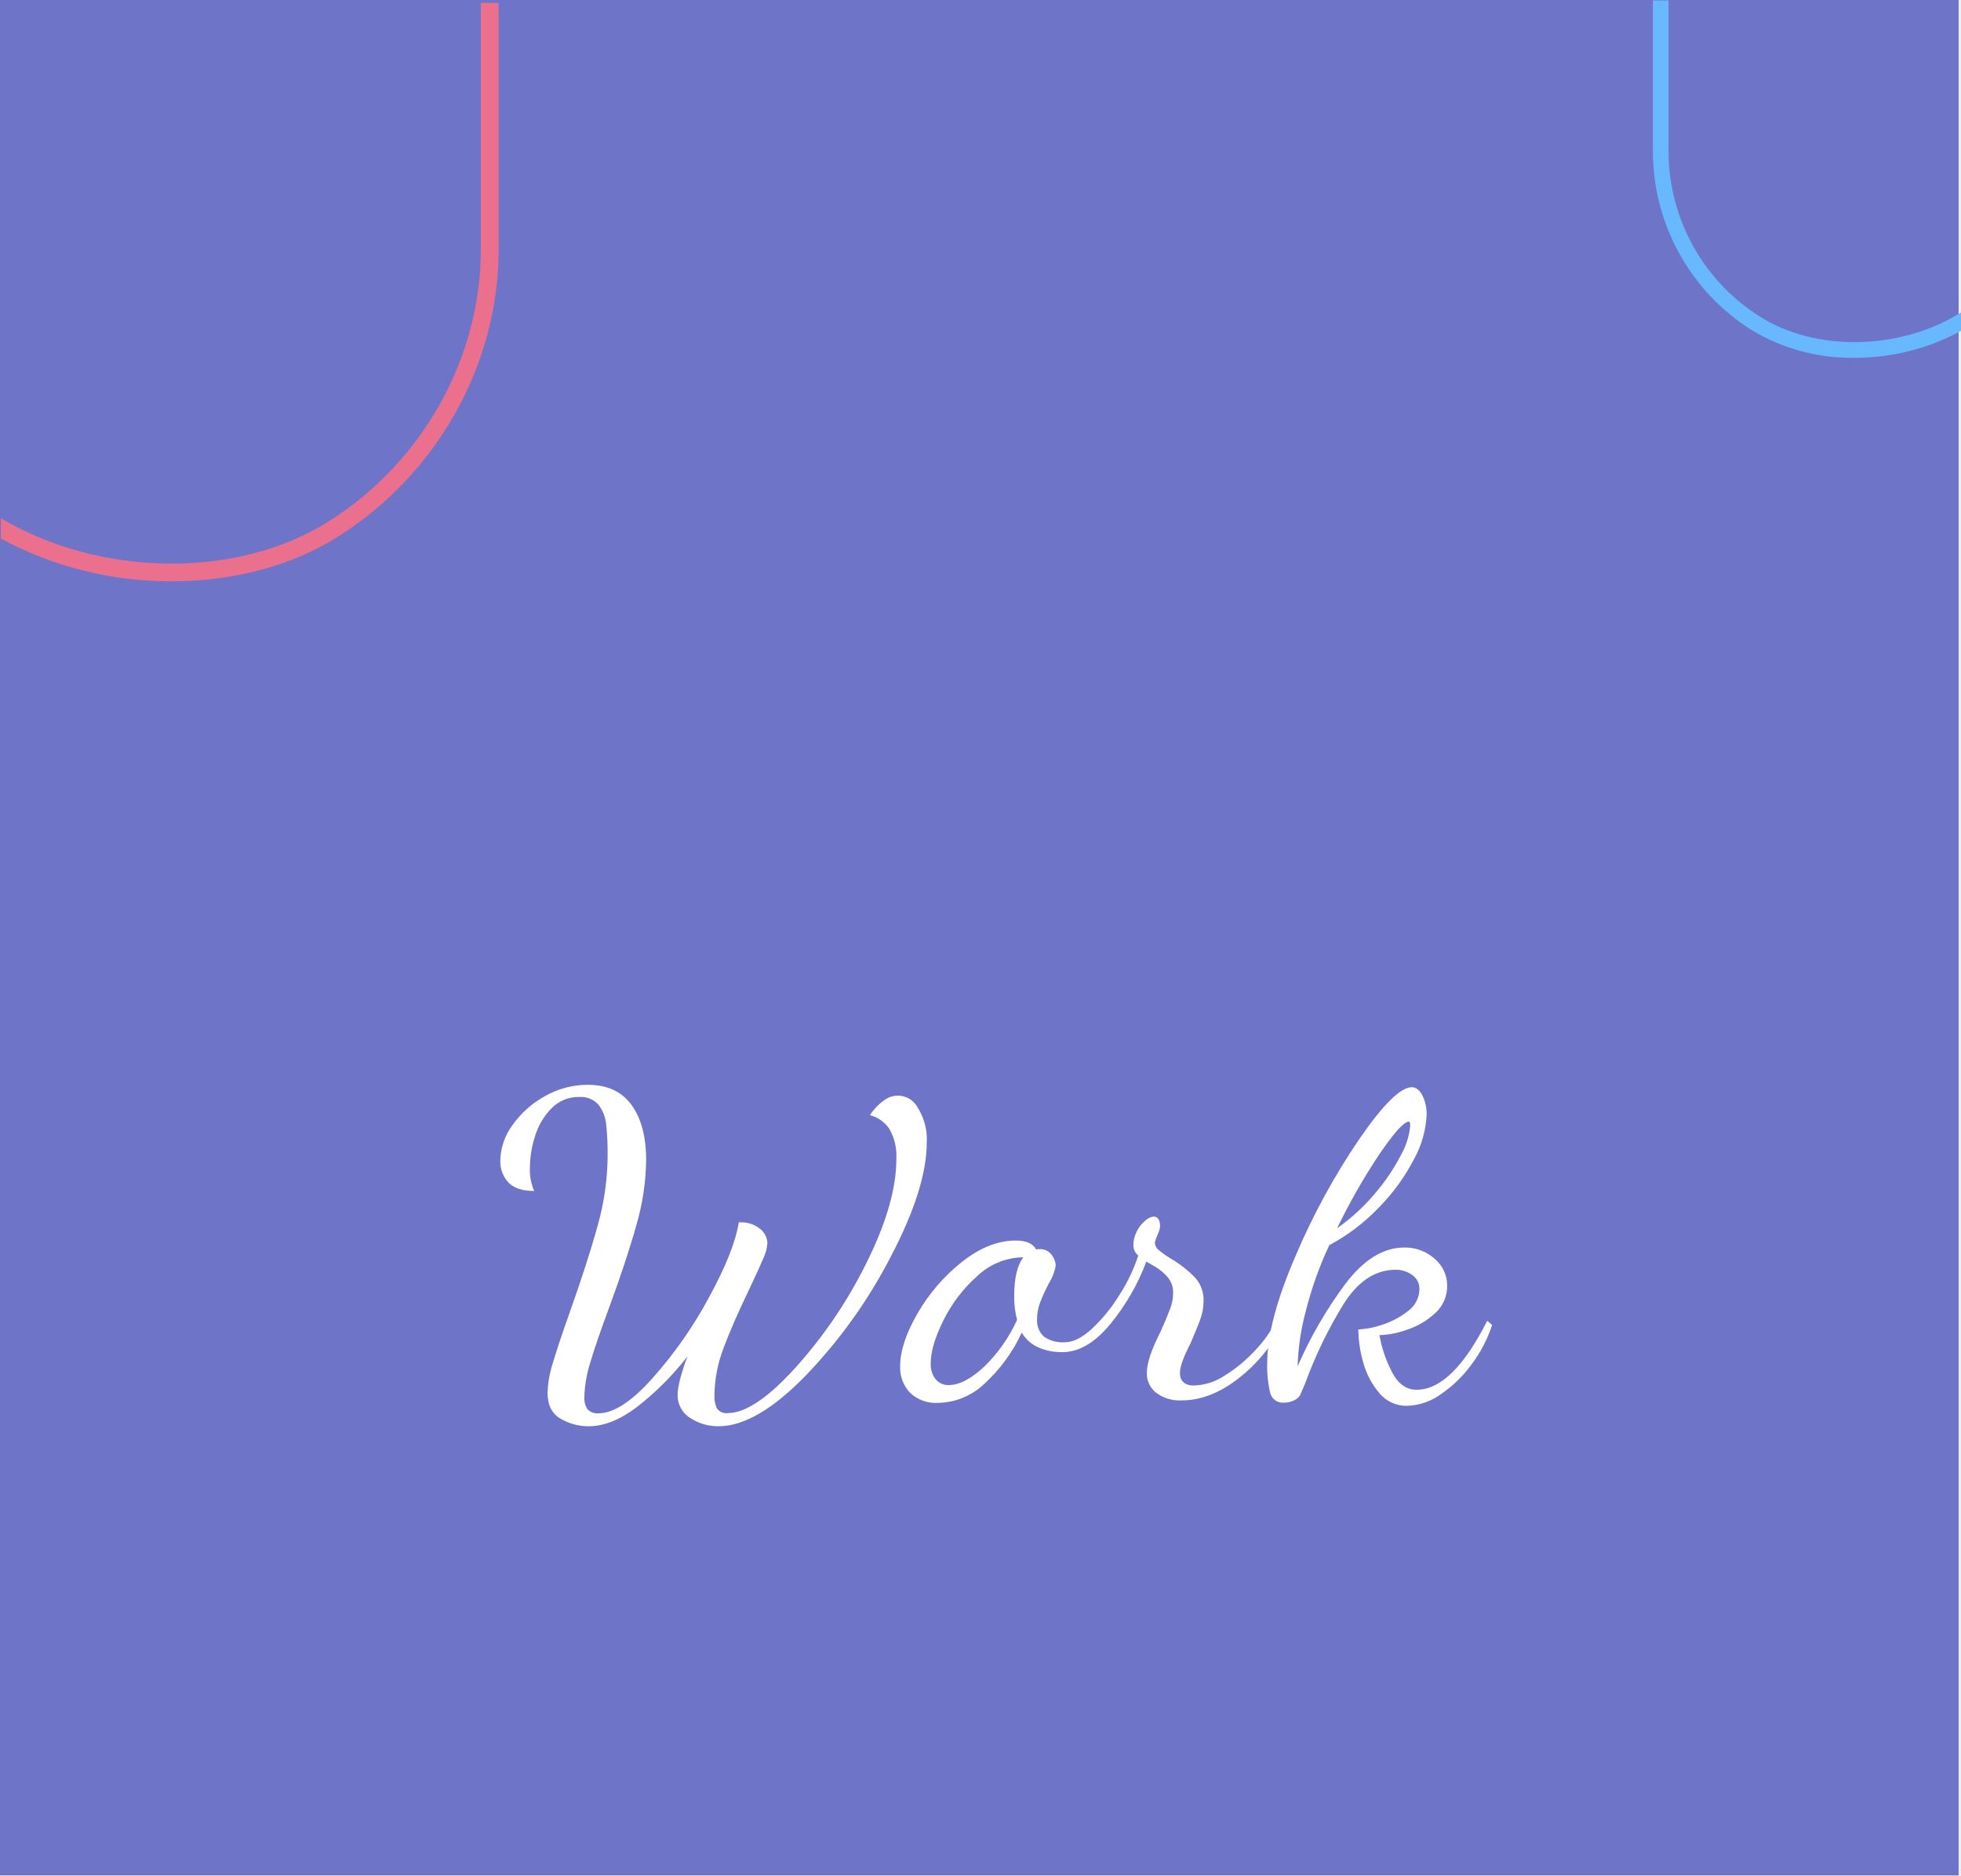
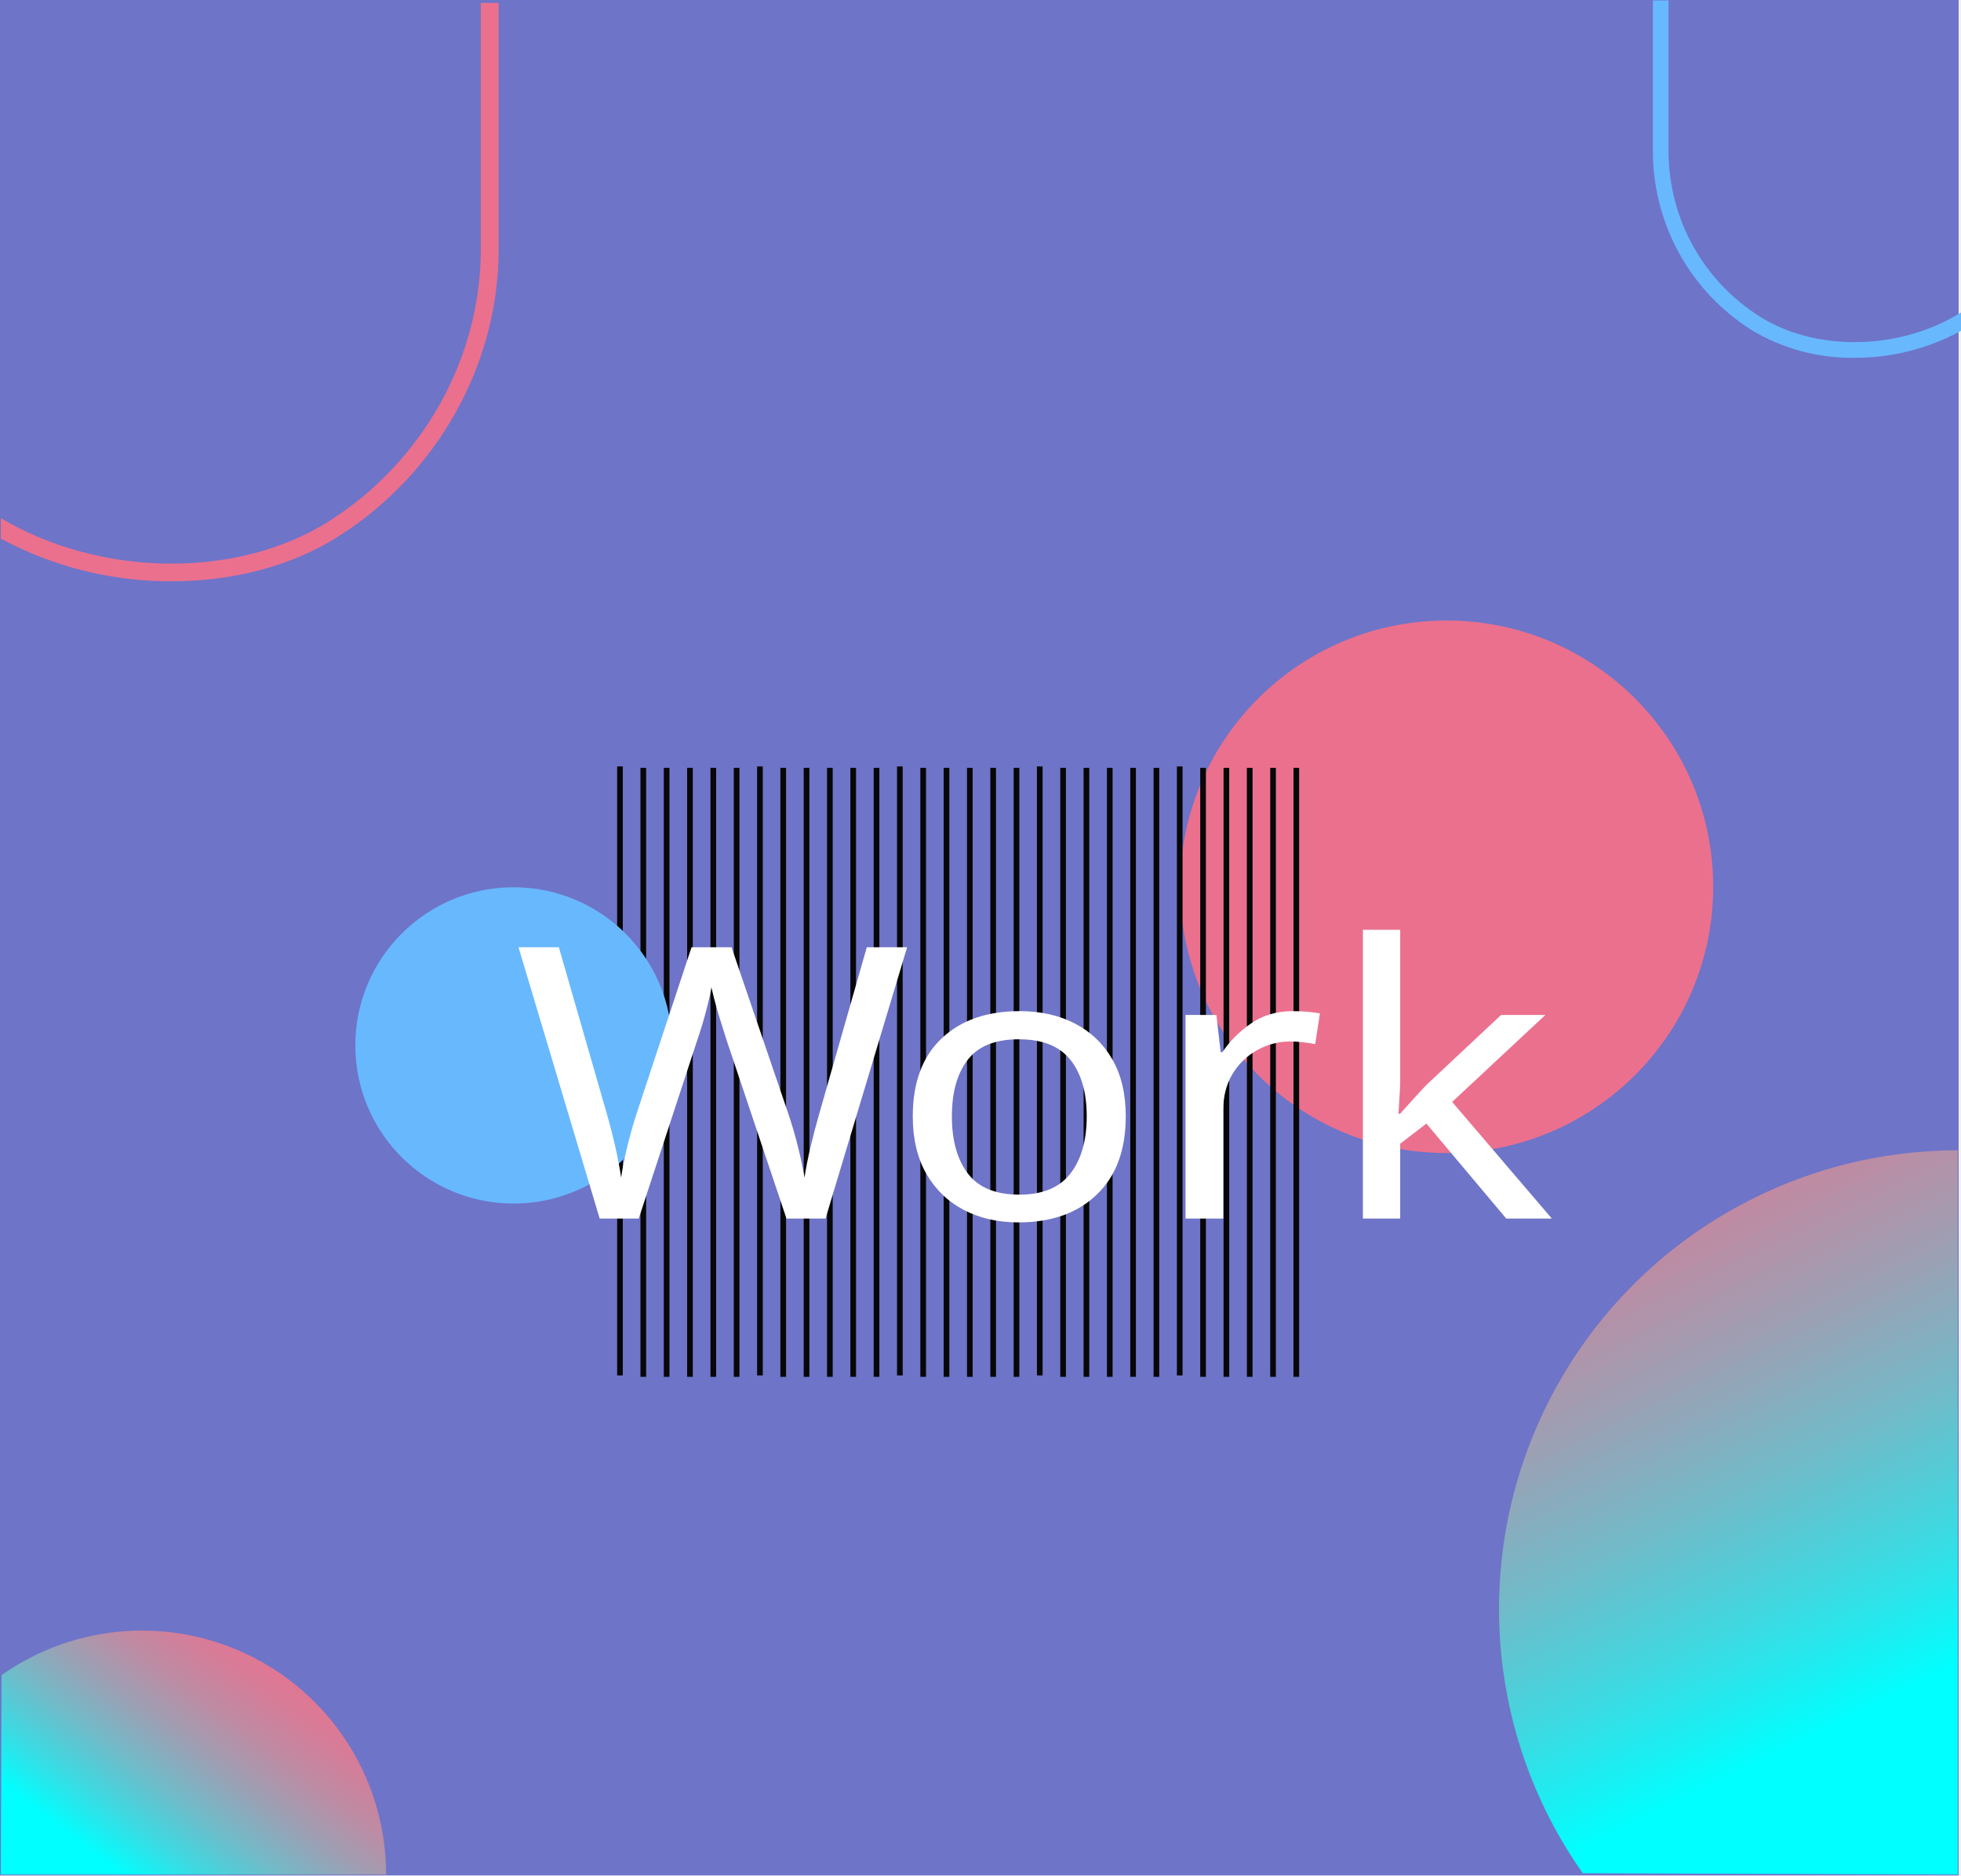
- <svg xmlns="http://www.w3.org/2000/svg" viewBox="0 0 401.83 384.35">
+ <svg xmlns="http://www.w3.org/2000/svg" xmlns:xlink="http://www.w3.org/1999/xlink" viewBox="0 0 401.83 384.35">
  <defs>
-     <style>.cls-1{fill:#6e74c8;stroke:#6e74c8;stroke-width:0.35px;}.cls-1,.cls-4{stroke-miterlimit:10;}.cls-2{fill:#fff;}.cls-3{fill:#eb708e;}.cls-4{fill:#68b8fe;stroke:#68b8fe;stroke-width:1.01px;}</style>
+     <style>.cls-1{fill:#6e74c8;stroke:#6e74c8;stroke-width:0.35px;}.cls-1,.cls-3,.cls-4,.cls-5{stroke-miterlimit:10;}.cls-2{fill:#eb708e;}.cls-3,.cls-5{fill:#68b8fe;stroke:#68b8fe;}.cls-3{stroke-width:1.01px;}.cls-4{fill:none;stroke:#070707;stroke-width:1.16px;}.cls-5{stroke-width:0.96px;}.cls-6{font-size:77.88px;fill:#fff;font-family:DancingScript-Regular, Dancing Script;letter-spacing:-0.03em;}.cls-7{letter-spacing:0em;}.cls-8{fill:url(#linear-gradient);}.cls-9{fill:url(#linear-gradient-2);}</style>
+     <linearGradient id="linear-gradient" x1="62.41" y1="333.88" x2="24.41" y2="383.88" gradientUnits="userSpaceOnUse">
+       <stop offset="0" stop-color="#eb708e" />
+       <stop offset="0.11" stop-color="#e67390" />
+       <stop offset="0.24" stop-color="#d77c98" />
+       <stop offset="0.38" stop-color="#be8ba3" />
+       <stop offset="0.53" stop-color="#9ca0b4" />
+       <stop offset="0.69" stop-color="#70bbc9" />
+       <stop offset="0.85" stop-color="#3adbe3" />
+       <stop offset="1" stop-color="aqua" />
+     </linearGradient>
+     <linearGradient id="linear-gradient-2" x1="500.22" y1="269.94" x2="350.91" y2="342.81" gradientTransform="translate(39.38 701.96) rotate(-90)" xlink:href="#linear-gradient" />
  </defs>
  <g id="Layer_2" data-name="Layer 2">
    <g id="Layer_1-2" data-name="Layer 1">
      <rect class="cls-1" x="0.17" y="0.17" width="401" height="384" />
-       <path class="cls-2" d="M114.89,290.76c-1.8-1-2.69-2.83-2.69-5.37a22.29,22.29,0,0,1,1.07-6q1.08-3.69,3.42-10.28,3.82-10.75,5.82-18.09a53.31,53.31,0,0,0,2-14.1,55.5,55.5,0,0,0-.3-6.5,7.9,7.9,0,0,0-1.56-4,4.81,4.81,0,0,0-4-1.6,7.6,7.6,0,0,0-5.62,2.3,13.81,13.81,0,0,0-3.38,5.68,21.86,21.86,0,0,0-1.07,6.59,10.78,10.78,0,0,0,.88,4.69q-3.61,0-5.28-1.74a6.24,6.24,0,0,1-1.66-4.51A12.55,12.55,0,0,1,105,230.6a19.65,19.65,0,0,1,6.65-5.94,17.55,17.55,0,0,1,8.75-2.34q6,0,9,4.12c2,2.75,3,6.52,3,11.32a49.61,49.61,0,0,1-2,13.32q-1.95,7-5.57,16.87-2.55,6.85-3.82,11.1a26.27,26.27,0,0,0-1.27,7.2,4.14,4.14,0,0,0,.64,2.56,2.74,2.74,0,0,0,2.3.83q4.59,0,11-7.16a86.49,86.49,0,0,0,11.64-16.66q5.17-9.49,6.06-15.31a6.3,6.3,0,0,1,4.4,1.35,3.9,3.9,0,0,1,1.47,2.9,8.64,8.64,0,0,1-.78,3c-.53,1.27-1.47,3.35-2.84,6.24q-3.52,7.29-5.38,12.32a27.78,27.78,0,0,0-1.85,9.63,5.44,5.44,0,0,0,.53,2.73,2.34,2.34,0,0,0,2.2.92q5.38,0,13.69-9.11A94.54,94.54,0,0,0,177.46,259q6.21-12.4,6.21-21.42a11.19,11.19,0,0,0-1.42-6.21,6.75,6.75,0,0,0-4-2.82,11.25,11.25,0,0,1,2.84-3,4.62,4.62,0,0,1,7,1.52,12.09,12.09,0,0,1,1.81,7.11q0,9.28-7.34,23.3a103.65,103.65,0,0,1-17.45,24.42q-10.12,10.4-17.84,10.4a10.41,10.41,0,0,1-5.82-1.69,5.4,5.4,0,0,1-2.59-4.81c0-1.56.65-4.17,2-7.81a58.16,58.16,0,0,1-10.46,10.45q-5.17,3.87-9.77,3.86A11.19,11.19,0,0,1,114.89,290.76Z" />
-       <path class="cls-2" d="M186.51,285.47a7.45,7.45,0,0,1-2.06-5.46q0-4.69,3.57-10.85a37.12,37.12,0,0,1,9.09-10.54q5.53-4.38,11-4.38c2.15,0,3.56.61,4.21,1.82A2.1,2.1,0,0,1,213,256a2.87,2.87,0,0,1,2.5,1.17,3.91,3.91,0,0,1,.83,2.21,10,10,0,0,1-1.37,3.56,37,37,0,0,0-1.81,3.94,9.56,9.56,0,0,0-.64,3.43,4.49,4.49,0,0,0,1.37,3.6,6.72,6.72,0,0,0,4.4,1.17q2.44,0,5.48-2.77a33.55,33.55,0,0,0,5.67-7,34,34,0,0,0,3.81-8,2.7,2.7,0,0,1-1-2.08,6.21,6.21,0,0,1,.74-2.95,6.35,6.35,0,0,1,1.76-2.17,3.06,3.06,0,0,1,1.61-.78c.91,0,1.37.69,1.37,2.08a5.79,5.79,0,0,1-.49,1.56,13.8,13.8,0,0,0-.59,1.65,2.13,2.13,0,0,0,.83,1.6,19.1,19.1,0,0,0,2.69,1.87,23.62,23.62,0,0,1,4.75,3.77,6.86,6.86,0,0,1,1.71,4.82,10.78,10.78,0,0,1-.69,3.77c-.45,1.25-1.14,2.88-2,4.9-1.44,2.78-2.15,4.77-2.15,6,0,1.73,1,2.6,2.93,2.6a12.13,12.13,0,0,0,6.31-2.08,29.84,29.84,0,0,0,6.21-5.16,24.88,24.88,0,0,0,4.1-5.69l1.27.87a32,32,0,0,1-8.8,10.59Q248,287,242.14,287a8,8,0,0,1-5.23-1.56,5,5,0,0,1-1.91-4.08c0-2,.95-4.8,2.84-8.5.84-1.91,1.48-3.42,1.9-4.55a8.9,8.9,0,0,0,.64-3.17,4.93,4.93,0,0,0-1.13-3.42,10.9,10.9,0,0,0-2.49-2.09q-1.37-.82-1.86-1.08a45,45,0,0,1-7.38,12.8q-4.74,5.76-9.82,5.76a11.79,11.79,0,0,1-5-1,7.41,7.41,0,0,1-3.33-3,33.07,33.07,0,0,1-7.67,10.5,14.13,14.13,0,0,1-9.44,3.9A7.7,7.7,0,0,1,186.51,285.47ZM201.76,280a31.63,31.63,0,0,0,6.65-9.5,18.32,18.32,0,0,1-.59-4.94q0-5.38,1.86-7.89a13.94,13.94,0,0,0-9.44,3.86,29.61,29.61,0,0,0-6.94,9.1q-2.6,5.25-2.59,8.81a4.92,4.92,0,0,0,1,3.21,3.31,3.31,0,0,0,2.74,1.21C196.64,283.82,199.08,282.54,201.76,280Z" />
-       <path class="cls-2" d="M282.62,285.47a16.14,16.14,0,0,1-3.28-6.24,25.28,25.28,0,0,1-1-6.77,16.92,16.92,0,0,0,4.84-.95,16.71,16.71,0,0,0,5.33-2.82,5.64,5.64,0,0,0,2.35-4.56,3.36,3.36,0,0,0-1.47-2.82,5.6,5.6,0,0,0-3.42-1.08q-6.26,0-10.71,7.11a88.63,88.63,0,0,0-7.77,16.05l-1.07,2.52a3,3,0,0,1-1.42,1.17,4.91,4.91,0,0,1-1.91.39,2.66,2.66,0,0,1-2.83-2.08,23.44,23.44,0,0,1-.59-6.08q0-8.51,5.82-21.95a138.91,138.91,0,0,1,13.1-24q7.28-10.55,10.7-10.54,1.28,0,2.16,1.65a8.46,8.46,0,0,1,.88,4,20.65,20.65,0,0,1-2.6,9.11,40.76,40.76,0,0,1-7.18,9.88,40.11,40.11,0,0,1-10.17,7.73,75.29,75.29,0,0,0-4.79,13.44A48.29,48.29,0,0,0,265.9,280a85.23,85.23,0,0,1,9.87-17q5.58-7.33,12-7.33A9,9,0,0,1,294,258a7.08,7.08,0,0,1,2.54,5.47,7.42,7.42,0,0,1-2.49,5.68,15.76,15.76,0,0,1-5.77,3.38,18.24,18.24,0,0,1-5.62,1.09,26,26,0,0,0,2.39,7.2c1.27,2.66,3,4,5.23,4q7.33,0,14.47-14.14l1,.87a27.63,27.63,0,0,1-4.2,8.06,25.51,25.51,0,0,1-6.36,6.16,12.39,12.39,0,0,1-6.84,2.34A7.13,7.13,0,0,1,282.62,285.47Zm-.88-40.86a41.53,41.53,0,0,0,5.33-7.89,14.79,14.79,0,0,0,1.9-6.07c0-.52-.1-.78-.29-.78q-1.47,0-6,6.63a126.54,126.54,0,0,0-8.7,15.23A41.05,41.05,0,0,0,281.74,244.61Z" />
-       <path class="cls-3" d="M98.52.59V51.16c0,22.24-11.94,43.58-31.17,55.7C48.6,118.68,20.63,118.33.17,106.19v4.2a73.3,73.3,0,0,0,35,8.74c12.32,0,24.4-3,34.14-9.18,20.28-12.79,32.87-35.31,32.87-58.79V.59Z" />
-       <path class="cls-4" d="M341.4.59V31.4a40.56,40.56,0,0,0,19,33.94c11.43,7.21,28.47,7,40.94-.41v2.56A44.64,44.64,0,0,1,380,72.82a39.19,39.19,0,0,1-20.8-5.6,42.82,42.82,0,0,1-20-35.82V.59Z" />
+       <path class="cls-2" d="M98.52.59V51.16c0,22.24-11.94,43.58-31.17,55.7C48.6,118.68,20.63,118.33.17,106.19v4.2a73.3,73.3,0,0,0,35,8.74c12.32,0,24.4-3,34.14-9.18,20.28-12.79,32.87-35.31,32.87-58.79V.59Z" />
+       <path class="cls-3" d="M341.4.59V31.4a40.56,40.56,0,0,0,19,33.94c11.43,7.21,28.47,7,40.94-.41v2.56A44.64,44.64,0,0,1,380,72.82a39.19,39.19,0,0,1-20.8-5.6,42.82,42.82,0,0,1-20-35.82V.59Z" />
+       <ellipse class="cls-2" cx="296.43" cy="181.74" rx="54.62" ry="54.57" />
+       <line class="cls-4" x1="127.04" y1="157.07" x2="127.04" y2="281.88" />
+       <line class="cls-4" x1="131.82" y1="157.36" x2="131.82" y2="282.17" />
+       <line class="cls-4" x1="136.6" y1="157.36" x2="136.6" y2="282.17" />
+       <line class="cls-4" x1="141.38" y1="157.36" x2="141.38" y2="282.17" />
+       <line class="cls-4" x1="146.16" y1="157.36" x2="146.16" y2="282.17" />
+       <line class="cls-4" x1="150.94" y1="157.36" x2="150.94" y2="282.17" />
+       <line class="cls-4" x1="155.72" y1="157.07" x2="155.72" y2="281.88" />
+       <line class="cls-4" x1="160.49" y1="157.36" x2="160.49" y2="282.17" />
+       <line class="cls-4" x1="165.27" y1="157.36" x2="165.27" y2="282.17" />
+       <line class="cls-4" x1="170.05" y1="157.36" x2="170.05" y2="282.17" />
+       <line class="cls-4" x1="174.83" y1="157.36" x2="174.83" y2="282.17" />
+       <line class="cls-4" x1="179.61" y1="157.36" x2="179.61" y2="282.17" />
+       <line class="cls-4" x1="184.39" y1="157.07" x2="184.39" y2="281.88" />
+       <line class="cls-4" x1="189.17" y1="157.36" x2="189.17" y2="282.17" />
+       <line class="cls-4" x1="193.95" y1="157.36" x2="193.95" y2="282.17" />
+       <line class="cls-4" x1="198.73" y1="157.36" x2="198.73" y2="282.17" />
+       <line class="cls-4" x1="203.51" y1="157.36" x2="203.51" y2="282.17" />
+       <line class="cls-4" x1="208.29" y1="157.36" x2="208.29" y2="282.17" />
+       <line class="cls-4" x1="213.06" y1="157.07" x2="213.06" y2="281.88" />
+       <line class="cls-4" x1="217.84" y1="157.36" x2="217.84" y2="282.17" />
+       <line class="cls-4" x1="222.62" y1="157.36" x2="222.62" y2="282.17" />
+       <line class="cls-4" x1="227.4" y1="157.36" x2="227.4" y2="282.17" />
+       <line class="cls-4" x1="232.18" y1="157.36" x2="232.18" y2="282.17" />
+       <line class="cls-4" x1="236.96" y1="157.36" x2="236.96" y2="282.17" />
+       <line class="cls-4" x1="241.74" y1="157.07" x2="241.74" y2="281.88" />
+       <line class="cls-4" x1="246.52" y1="157.36" x2="246.52" y2="282.17" />
+       <line class="cls-4" x1="251.3" y1="157.36" x2="251.3" y2="282.17" />
+       <line class="cls-4" x1="256.08" y1="157.36" x2="256.08" y2="282.17" />
+       <line class="cls-4" x1="260.86" y1="157.36" x2="260.86" y2="282.17" />
+       <line class="cls-4" x1="265.63" y1="157.36" x2="265.63" y2="282.17" />
+       <ellipse class="cls-5" cx="105.25" cy="214.25" rx="31.96" ry="31.93" />
+       <text class="cls-6" transform="translate(105.19 249.74) scale(1.13 1)">W<tspan class="cls-7" x="68.15" y="0">ork</tspan>
+       </text>
+       <path class="cls-8" d="M.32,343.3a50,50,0,0,1,78.8,40.87H.17" />
+       <path class="cls-9" d="M324.33,383.9a94,94,0,0,1,76.84-148.15V384.17" />
    </g>
  </g>
</svg>
